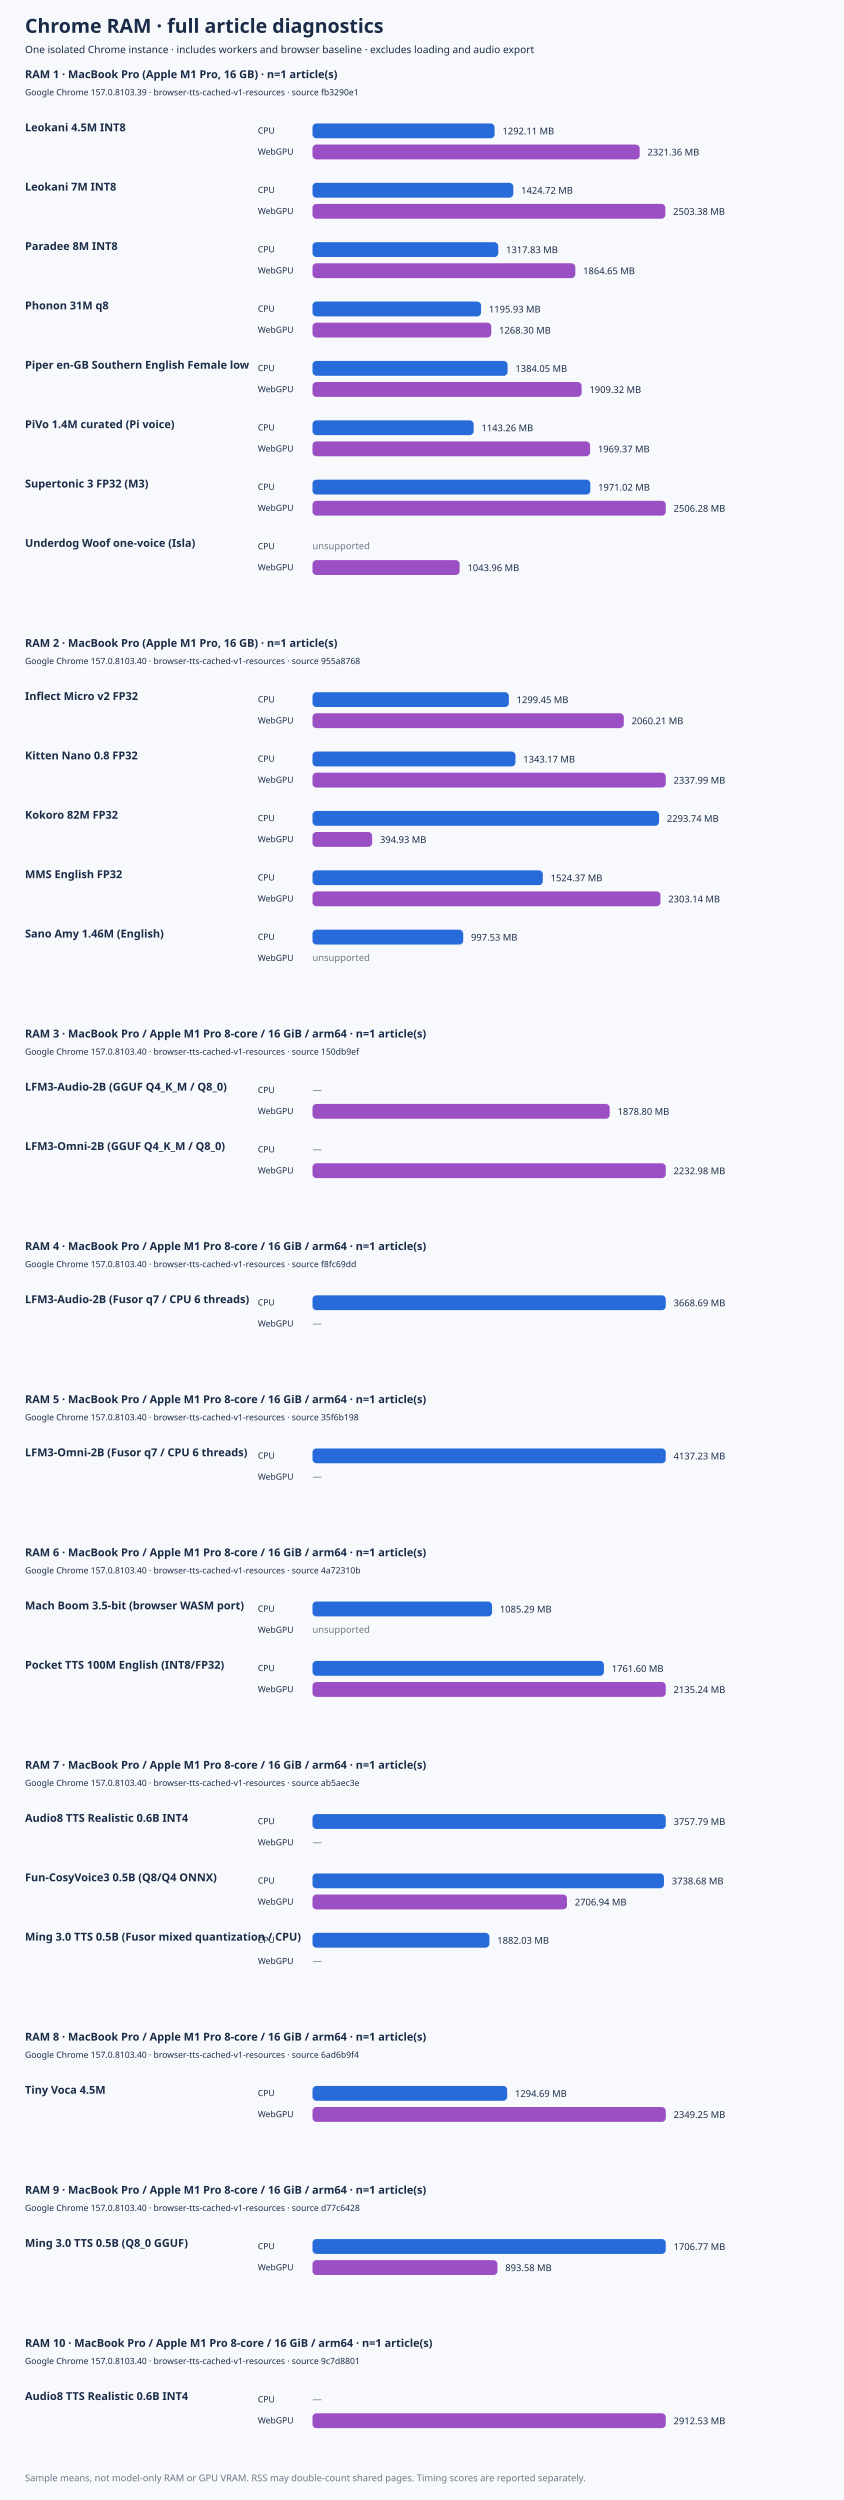
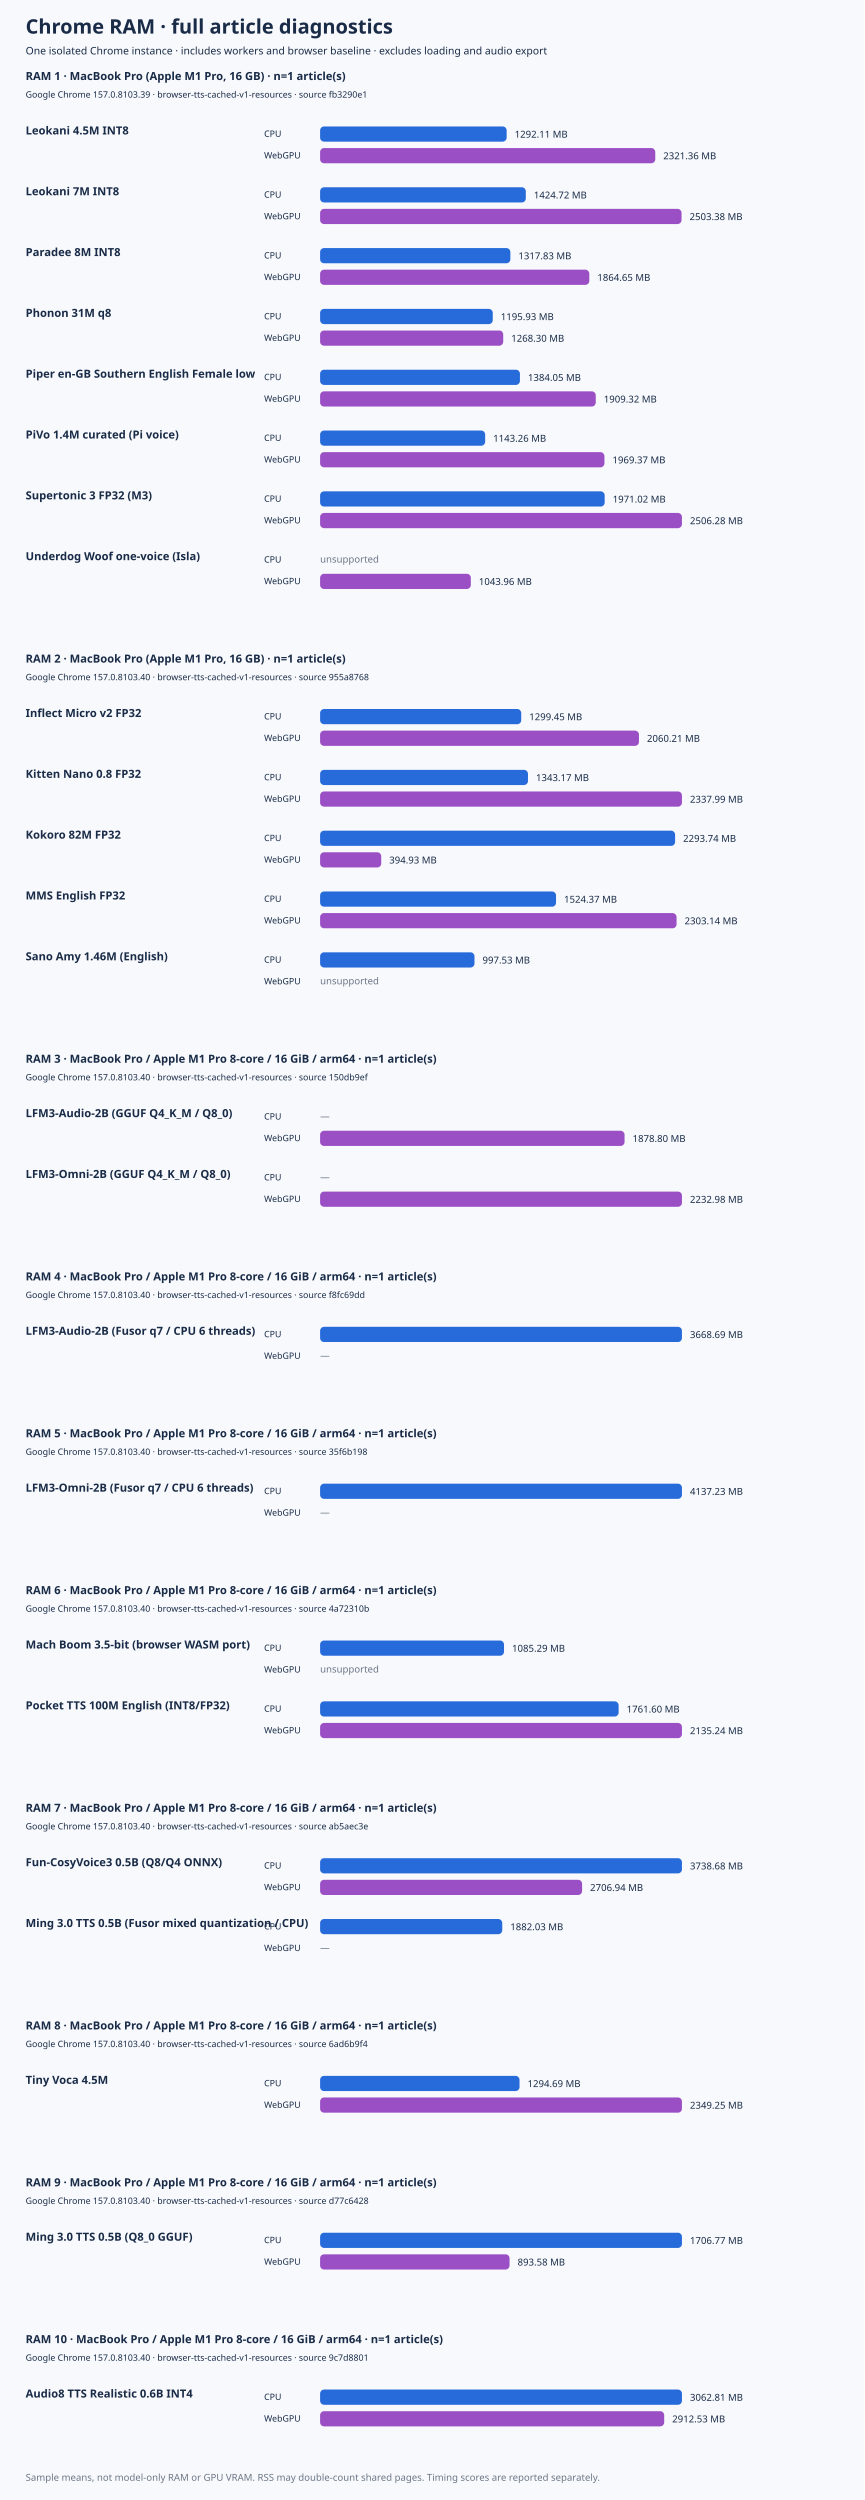
- <svg xmlns="http://www.w3.org/2000/svg" width="1080" height="3200" viewBox="0 0 1080 3200" role="img" aria-labelledby="title desc">
+ <svg xmlns="http://www.w3.org/2000/svg" width="1080" height="3124" viewBox="0 0 1080 3124" role="img" aria-labelledby="title desc">
  <rect width="100%" height="100%" fill="#f7f9fc" />
  <g font-family="system-ui,sans-serif" fill="#192b47">
    <text x="32" y="42" font-size="25" font-weight="700">Chrome RAM · full article diagnostics</text>
    <text x="32" y="68" font-size="13">One isolated Chrome instance · includes workers and browser baseline · excludes loading and audio export</text>
    <text x="32" y="100" font-size="14" font-weight="700">RAM 1 · MacBook Pro (Apple M1 Pro, 16 GB) · n=1 article(s)</text>
    <text x="32" y="122" font-size="11">Google Chrome 157.0.8103.39 · browser-tts-cached-v1-resources · source fb3290e1</text>
    <text x="32" y="168" font-size="14" font-weight="600">Leokani 4.5M INT8</text>
    <text x="330" y="171" font-size="11">CPU</text>
    <rect x="400" y="158" width="233.12" height="19" rx="5" fill="#276bdb" />
    <text x="643.12" y="172" font-size="12">1292.11 MB</text>
    <text x="330" y="198" font-size="11">WebGPU</text>
    <rect x="400" y="185" width="418.81" height="19" rx="5" fill="#9b4fc4" />
    <text x="828.81" y="199" font-size="12">2321.36 MB</text>
    <text x="32" y="244" font-size="14" font-weight="600">Leokani 7M INT8</text>
    <text x="330" y="247" font-size="11">CPU</text>
    <rect x="400" y="234" width="257.04" height="19" rx="5" fill="#276bdb" />
    <text x="667.04" y="248" font-size="12">1424.72 MB</text>
    <text x="330" y="274" font-size="11">WebGPU</text>
    <rect x="400" y="261" width="451.65" height="19" rx="5" fill="#9b4fc4" />
    <text x="861.65" y="275" font-size="12">2503.38 MB</text>
    <text x="32" y="320" font-size="14" font-weight="600">Paradee 8M INT8</text>
    <text x="330" y="323" font-size="11">CPU</text>
    <rect x="400" y="310" width="237.76" height="19" rx="5" fill="#276bdb" />
    <text x="647.76" y="324" font-size="12">1317.83 MB</text>
    <text x="330" y="350" font-size="11">WebGPU</text>
    <rect x="400" y="337" width="336.41" height="19" rx="5" fill="#9b4fc4" />
    <text x="746.41" y="351" font-size="12">1864.65 MB</text>
    <text x="32" y="396" font-size="14" font-weight="600">Phonon 31M q8</text>
    <text x="330" y="399" font-size="11">CPU</text>
    <rect x="400" y="386" width="215.77" height="19" rx="5" fill="#276bdb" />
    <text x="625.77" y="400" font-size="12">1195.93 MB</text>
    <text x="330" y="426" font-size="11">WebGPU</text>
    <rect x="400" y="413" width="228.82" height="19" rx="5" fill="#9b4fc4" />
    <text x="638.82" y="427" font-size="12">1268.30 MB</text>
    <text x="32" y="472" font-size="14" font-weight="600">Piper en-GB Southern English Female low</text>
    <text x="330" y="475" font-size="11">CPU</text>
    <rect x="400" y="462" width="249.71" height="19" rx="5" fill="#276bdb" />
    <text x="659.71" y="476" font-size="12">1384.05 MB</text>
    <text x="330" y="502" font-size="11">WebGPU</text>
    <rect x="400" y="489" width="344.47" height="19" rx="5" fill="#9b4fc4" />
    <text x="754.47" y="503" font-size="12">1909.32 MB</text>
    <text x="32" y="548" font-size="14" font-weight="600">PiVo 1.4M curated (Pi voice)</text>
    <text x="330" y="551" font-size="11">CPU</text>
    <rect x="400" y="538" width="206.26" height="19" rx="5" fill="#276bdb" />
    <text x="616.26" y="552" font-size="12">1143.26 MB</text>
    <text x="330" y="578" font-size="11">WebGPU</text>
    <rect x="400" y="565" width="355.31" height="19" rx="5" fill="#9b4fc4" />
    <text x="765.31" y="579" font-size="12">1969.37 MB</text>
    <text x="32" y="624" font-size="14" font-weight="600">Supertonic 3 FP32 (M3)</text>
    <text x="330" y="627" font-size="11">CPU</text>
    <rect x="400" y="614" width="355.60" height="19" rx="5" fill="#276bdb" />
    <text x="765.60" y="628" font-size="12">1971.02 MB</text>
    <text x="330" y="654" font-size="11">WebGPU</text>
    <rect x="400" y="641" width="452.17" height="19" rx="5" fill="#9b4fc4" />
    <text x="862.17" y="655" font-size="12">2506.28 MB</text>
    <text x="32" y="700" font-size="14" font-weight="600">Underdog Woof one-voice (Isla)</text>
    <text x="330" y="703" font-size="11">CPU</text>
    <text x="400" y="703" font-size="12" fill="#6c7686">unsupported</text>
    <text x="330" y="730" font-size="11">WebGPU</text>
    <rect x="400" y="717" width="188.35" height="19" rx="5" fill="#9b4fc4" />
    <text x="598.35" y="731" font-size="12">1043.96 MB</text>
    <text x="32" y="828" font-size="14" font-weight="700">RAM 2 · MacBook Pro (Apple M1 Pro, 16 GB) · n=1 article(s)</text>
    <text x="32" y="850" font-size="11">Google Chrome 157.0.8103.40 · browser-tts-cached-v1-resources · source 955a8768</text>
    <text x="32" y="896" font-size="14" font-weight="600">Inflect Micro v2 FP32</text>
    <text x="330" y="899" font-size="11">CPU</text>
    <rect x="400" y="886" width="251.32" height="19" rx="5" fill="#276bdb" />
    <text x="661.32" y="900" font-size="12">1299.45 MB</text>
    <text x="330" y="926" font-size="11">WebGPU</text>
    <rect x="400" y="913" width="398.45" height="19" rx="5" fill="#9b4fc4" />
    <text x="808.45" y="927" font-size="12">2060.21 MB</text>
    <text x="32" y="972" font-size="14" font-weight="600">Kitten Nano 0.8 FP32</text>
    <text x="330" y="975" font-size="11">CPU</text>
    <rect x="400" y="962" width="259.77" height="19" rx="5" fill="#276bdb" />
    <text x="669.77" y="976" font-size="12">1343.17 MB</text>
    <text x="330" y="1002" font-size="11">WebGPU</text>
    <rect x="400" y="989" width="452.17" height="19" rx="5" fill="#9b4fc4" />
    <text x="862.17" y="1003" font-size="12">2337.99 MB</text>
    <text x="32" y="1048" font-size="14" font-weight="600">Kokoro 82M FP32</text>
    <text x="330" y="1051" font-size="11">CPU</text>
    <rect x="400" y="1038" width="443.61" height="19" rx="5" fill="#276bdb" />
    <text x="853.61" y="1052" font-size="12">2293.74 MB</text>
    <text x="330" y="1078" font-size="11">WebGPU</text>
    <rect x="400" y="1065" width="76.38" height="19" rx="5" fill="#9b4fc4" />
    <text x="486.38" y="1079" font-size="12">394.93 MB</text>
    <text x="32" y="1124" font-size="14" font-weight="600">MMS English FP32</text>
    <text x="330" y="1127" font-size="11">CPU</text>
    <rect x="400" y="1114" width="294.82" height="19" rx="5" fill="#276bdb" />
    <text x="704.82" y="1128" font-size="12">1524.37 MB</text>
    <text x="330" y="1154" font-size="11">WebGPU</text>
    <rect x="400" y="1141" width="445.43" height="19" rx="5" fill="#9b4fc4" />
    <text x="855.43" y="1155" font-size="12">2303.14 MB</text>
    <text x="32" y="1200" font-size="14" font-weight="600">Sano Amy 1.46M (English)</text>
    <text x="330" y="1203" font-size="11">CPU</text>
    <rect x="400" y="1190" width="192.92" height="19" rx="5" fill="#276bdb" />
    <text x="602.92" y="1204" font-size="12">997.53 MB</text>
    <text x="330" y="1230" font-size="11">WebGPU</text>
    <text x="400" y="1230" font-size="12" fill="#6c7686">unsupported</text>
    <text x="32" y="1328" font-size="14" font-weight="700">RAM 3 · MacBook Pro / Apple M1 Pro 8-core / 16 GiB / arm64 · n=1 article(s)</text>
    <text x="32" y="1350" font-size="11">Google Chrome 157.0.8103.40 · browser-tts-cached-v1-resources · source 150db9ef</text>
    <text x="32" y="1396" font-size="14" font-weight="600">LFM3-Audio-2B (GGUF Q4_K_M / Q8_0)</text>
    <text x="330" y="1399" font-size="11">CPU</text>
    <text x="400" y="1399" font-size="12" fill="#6c7686">—</text>
    <text x="330" y="1426" font-size="11">WebGPU</text>
    <rect x="400" y="1413" width="380.45" height="19" rx="5" fill="#9b4fc4" />
    <text x="790.45" y="1427" font-size="12">1878.80 MB</text>
    <text x="32" y="1472" font-size="14" font-weight="600">LFM3-Omni-2B (GGUF Q4_K_M / Q8_0)</text>
    <text x="330" y="1475" font-size="11">CPU</text>
    <text x="400" y="1475" font-size="12" fill="#6c7686">—</text>
    <text x="330" y="1502" font-size="11">WebGPU</text>
    <rect x="400" y="1489" width="452.17" height="19" rx="5" fill="#9b4fc4" />
    <text x="862.17" y="1503" font-size="12">2232.98 MB</text>
    <text x="32" y="1600" font-size="14" font-weight="700">RAM 4 · MacBook Pro / Apple M1 Pro 8-core / 16 GiB / arm64 · n=1 article(s)</text>
    <text x="32" y="1622" font-size="11">Google Chrome 157.0.8103.40 · browser-tts-cached-v1-resources · source f8fc69dd</text>
    <text x="32" y="1668" font-size="14" font-weight="600">LFM3-Audio-2B (Fusor q7 / CPU 6 threads)</text>
    <text x="330" y="1671" font-size="11">CPU</text>
    <rect x="400" y="1658" width="452.17" height="19" rx="5" fill="#276bdb" />
    <text x="862.17" y="1672" font-size="12">3668.69 MB</text>
    <text x="330" y="1698" font-size="11">WebGPU</text>
    <text x="400" y="1698" font-size="12" fill="#6c7686">—</text>
    <text x="32" y="1796" font-size="14" font-weight="700">RAM 5 · MacBook Pro / Apple M1 Pro 8-core / 16 GiB / arm64 · n=1 article(s)</text>
    <text x="32" y="1818" font-size="11">Google Chrome 157.0.8103.40 · browser-tts-cached-v1-resources · source 35f6b198</text>
    <text x="32" y="1864" font-size="14" font-weight="600">LFM3-Omni-2B (Fusor q7 / CPU 6 threads)</text>
    <text x="330" y="1867" font-size="11">CPU</text>
    <rect x="400" y="1854" width="452.17" height="19" rx="5" fill="#276bdb" />
    <text x="862.17" y="1868" font-size="12">4137.23 MB</text>
    <text x="330" y="1894" font-size="11">WebGPU</text>
    <text x="400" y="1894" font-size="12" fill="#6c7686">—</text>
    <text x="32" y="1992" font-size="14" font-weight="700">RAM 6 · MacBook Pro / Apple M1 Pro 8-core / 16 GiB / arm64 · n=1 article(s)</text>
    <text x="32" y="2014" font-size="11">Google Chrome 157.0.8103.40 · browser-tts-cached-v1-resources · source 4a72310b</text>
    <text x="32" y="2060" font-size="14" font-weight="600">Mach Boom 3.5-bit (browser WASM port)</text>
    <text x="330" y="2063" font-size="11">CPU</text>
    <rect x="400" y="2050" width="229.83" height="19" rx="5" fill="#276bdb" />
    <text x="639.83" y="2064" font-size="12">1085.29 MB</text>
    <text x="330" y="2090" font-size="11">WebGPU</text>
    <text x="400" y="2090" font-size="12" fill="#6c7686">unsupported</text>
    <text x="32" y="2136" font-size="14" font-weight="600">Pocket TTS 100M English (INT8/FP32)</text>
    <text x="330" y="2139" font-size="11">CPU</text>
    <rect x="400" y="2126" width="373.05" height="19" rx="5" fill="#276bdb" />
    <text x="783.05" y="2140" font-size="12">1761.60 MB</text>
    <text x="330" y="2166" font-size="11">WebGPU</text>
    <rect x="400" y="2153" width="452.17" height="19" rx="5" fill="#9b4fc4" />
    <text x="862.17" y="2167" font-size="12">2135.24 MB</text>
    <text x="32" y="2264" font-size="14" font-weight="700">RAM 7 · MacBook Pro / Apple M1 Pro 8-core / 16 GiB / arm64 · n=1 article(s)</text>
    <text x="32" y="2286" font-size="11">Google Chrome 157.0.8103.40 · browser-tts-cached-v1-resources · source ab5aec3e</text>
-     <text x="32" y="2332" font-size="14" font-weight="600">Audio8 TTS Realistic 0.6B INT4</text>
+     <text x="32" y="2332" font-size="14" font-weight="600">Fun-CosyVoice3 0.5B (Q8/Q4 ONNX)</text>
    <text x="330" y="2335" font-size="11">CPU</text>
    <rect x="400" y="2322" width="452.17" height="19" rx="5" fill="#276bdb" />
-     <text x="862.17" y="2336" font-size="12">3757.79 MB</text>
+     <text x="862.17" y="2336" font-size="12">3738.68 MB</text>
    <text x="330" y="2362" font-size="11">WebGPU</text>
-     <text x="400" y="2362" font-size="12" fill="#6c7686">—</text>
-     <text x="32" y="2408" font-size="14" font-weight="600">Fun-CosyVoice3 0.5B (Q8/Q4 ONNX)</text>
+     <rect x="400" y="2349" width="327.39" height="19" rx="5" fill="#9b4fc4" />
+     <text x="737.39" y="2363" font-size="12">2706.94 MB</text>
+     <text x="32" y="2408" font-size="14" font-weight="600">Ming 3.0 TTS 0.5B (Fusor mixed quantization / CPU)</text>
    <text x="330" y="2411" font-size="11">CPU</text>
-     <rect x="400" y="2398" width="449.87" height="19" rx="5" fill="#276bdb" />
-     <text x="859.87" y="2412" font-size="12">3738.68 MB</text>
+     <rect x="400" y="2398" width="227.62" height="19" rx="5" fill="#276bdb" />
+     <text x="637.62" y="2412" font-size="12">1882.03 MB</text>
    <text x="330" y="2438" font-size="11">WebGPU</text>
-     <rect x="400" y="2425" width="325.73" height="19" rx="5" fill="#9b4fc4" />
-     <text x="735.73" y="2439" font-size="12">2706.94 MB</text>
-     <text x="32" y="2484" font-size="14" font-weight="600">Ming 3.0 TTS 0.5B (Fusor mixed quantization / CPU)</text>
-     <text x="330" y="2487" font-size="11">CPU</text>
-     <rect x="400" y="2474" width="226.46" height="19" rx="5" fill="#276bdb" />
-     <text x="636.46" y="2488" font-size="12">1882.03 MB</text>
-     <text x="330" y="2514" font-size="11">WebGPU</text>
-     <text x="400" y="2514" font-size="12" fill="#6c7686">—</text>
-     <text x="32" y="2612" font-size="14" font-weight="700">RAM 8 · MacBook Pro / Apple M1 Pro 8-core / 16 GiB / arm64 · n=1 article(s)</text>
-     <text x="32" y="2634" font-size="11">Google Chrome 157.0.8103.40 · browser-tts-cached-v1-resources · source 6ad6b9f4</text>
-     <text x="32" y="2680" font-size="14" font-weight="600">Tiny Voca 4.5M</text>
-     <text x="330" y="2683" font-size="11">CPU</text>
-     <rect x="400" y="2670" width="249.20" height="19" rx="5" fill="#276bdb" />
-     <text x="659.20" y="2684" font-size="12">1294.69 MB</text>
-     <text x="330" y="2710" font-size="11">WebGPU</text>
-     <rect x="400" y="2697" width="452.17" height="19" rx="5" fill="#9b4fc4" />
-     <text x="862.17" y="2711" font-size="12">2349.25 MB</text>
-     <text x="32" y="2808" font-size="14" font-weight="700">RAM 9 · MacBook Pro / Apple M1 Pro 8-core / 16 GiB / arm64 · n=1 article(s)</text>
-     <text x="32" y="2830" font-size="11">Google Chrome 157.0.8103.40 · browser-tts-cached-v1-resources · source d77c6428</text>
-     <text x="32" y="2876" font-size="14" font-weight="600">Ming 3.0 TTS 0.5B (Q8_0 GGUF)</text>
-     <text x="330" y="2879" font-size="11">CPU</text>
-     <rect x="400" y="2866" width="452.17" height="19" rx="5" fill="#276bdb" />
-     <text x="862.17" y="2880" font-size="12">1706.77 MB</text>
-     <text x="330" y="2906" font-size="11">WebGPU</text>
-     <rect x="400" y="2893" width="236.74" height="19" rx="5" fill="#9b4fc4" />
-     <text x="646.74" y="2907" font-size="12">893.58 MB</text>
-     <text x="32" y="3004" font-size="14" font-weight="700">RAM 10 · MacBook Pro / Apple M1 Pro 8-core / 16 GiB / arm64 · n=1 article(s)</text>
-     <text x="32" y="3026" font-size="11">Google Chrome 157.0.8103.40 · browser-tts-cached-v1-resources · source 9c7d8801</text>
-     <text x="32" y="3072" font-size="14" font-weight="600">Audio8 TTS Realistic 0.6B INT4</text>
-     <text x="330" y="3075" font-size="11">CPU</text>
-     <text x="400" y="3075" font-size="12" fill="#6c7686">—</text>
-     <text x="330" y="3102" font-size="11">WebGPU</text>
-     <rect x="400" y="3089" width="452.17" height="19" rx="5" fill="#9b4fc4" />
-     <text x="862.17" y="3103" font-size="12">2912.53 MB</text>
-     <text x="32" y="3176" font-size="12" fill="#6c7686">Sample means, not model-only RAM or GPU VRAM. RSS may double-count shared pages. Timing scores are reported separately.</text>
+     <text x="400" y="2438" font-size="12" fill="#6c7686">—</text>
+     <text x="32" y="2536" font-size="14" font-weight="700">RAM 8 · MacBook Pro / Apple M1 Pro 8-core / 16 GiB / arm64 · n=1 article(s)</text>
+     <text x="32" y="2558" font-size="11">Google Chrome 157.0.8103.40 · browser-tts-cached-v1-resources · source 6ad6b9f4</text>
+     <text x="32" y="2604" font-size="14" font-weight="600">Tiny Voca 4.5M</text>
+     <text x="330" y="2607" font-size="11">CPU</text>
+     <rect x="400" y="2594" width="249.20" height="19" rx="5" fill="#276bdb" />
+     <text x="659.20" y="2608" font-size="12">1294.69 MB</text>
+     <text x="330" y="2634" font-size="11">WebGPU</text>
+     <rect x="400" y="2621" width="452.17" height="19" rx="5" fill="#9b4fc4" />
+     <text x="862.17" y="2635" font-size="12">2349.25 MB</text>
+     <text x="32" y="2732" font-size="14" font-weight="700">RAM 9 · MacBook Pro / Apple M1 Pro 8-core / 16 GiB / arm64 · n=1 article(s)</text>
+     <text x="32" y="2754" font-size="11">Google Chrome 157.0.8103.40 · browser-tts-cached-v1-resources · source d77c6428</text>
+     <text x="32" y="2800" font-size="14" font-weight="600">Ming 3.0 TTS 0.5B (Q8_0 GGUF)</text>
+     <text x="330" y="2803" font-size="11">CPU</text>
+     <rect x="400" y="2790" width="452.17" height="19" rx="5" fill="#276bdb" />
+     <text x="862.17" y="2804" font-size="12">1706.77 MB</text>
+     <text x="330" y="2830" font-size="11">WebGPU</text>
+     <rect x="400" y="2817" width="236.74" height="19" rx="5" fill="#9b4fc4" />
+     <text x="646.74" y="2831" font-size="12">893.58 MB</text>
+     <text x="32" y="2928" font-size="14" font-weight="700">RAM 10 · MacBook Pro / Apple M1 Pro 8-core / 16 GiB / arm64 · n=1 article(s)</text>
+     <text x="32" y="2950" font-size="11">Google Chrome 157.0.8103.40 · browser-tts-cached-v1-resources · source 9c7d8801</text>
+     <text x="32" y="2996" font-size="14" font-weight="600">Audio8 TTS Realistic 0.6B INT4</text>
+     <text x="330" y="2999" font-size="11">CPU</text>
+     <rect x="400" y="2986" width="452.17" height="19" rx="5" fill="#276bdb" />
+     <text x="862.17" y="3000" font-size="12">3062.81 MB</text>
+     <text x="330" y="3026" font-size="11">WebGPU</text>
+     <rect x="400" y="3013" width="429.99" height="19" rx="5" fill="#9b4fc4" />
+     <text x="839.99" y="3027" font-size="12">2912.53 MB</text>
+     <text x="32" y="3100" font-size="12" fill="#6c7686">Sample means, not model-only RAM or GPU VRAM. RSS may double-count shared pages. Timing scores are reported separately.</text>
  </g>
</svg>
